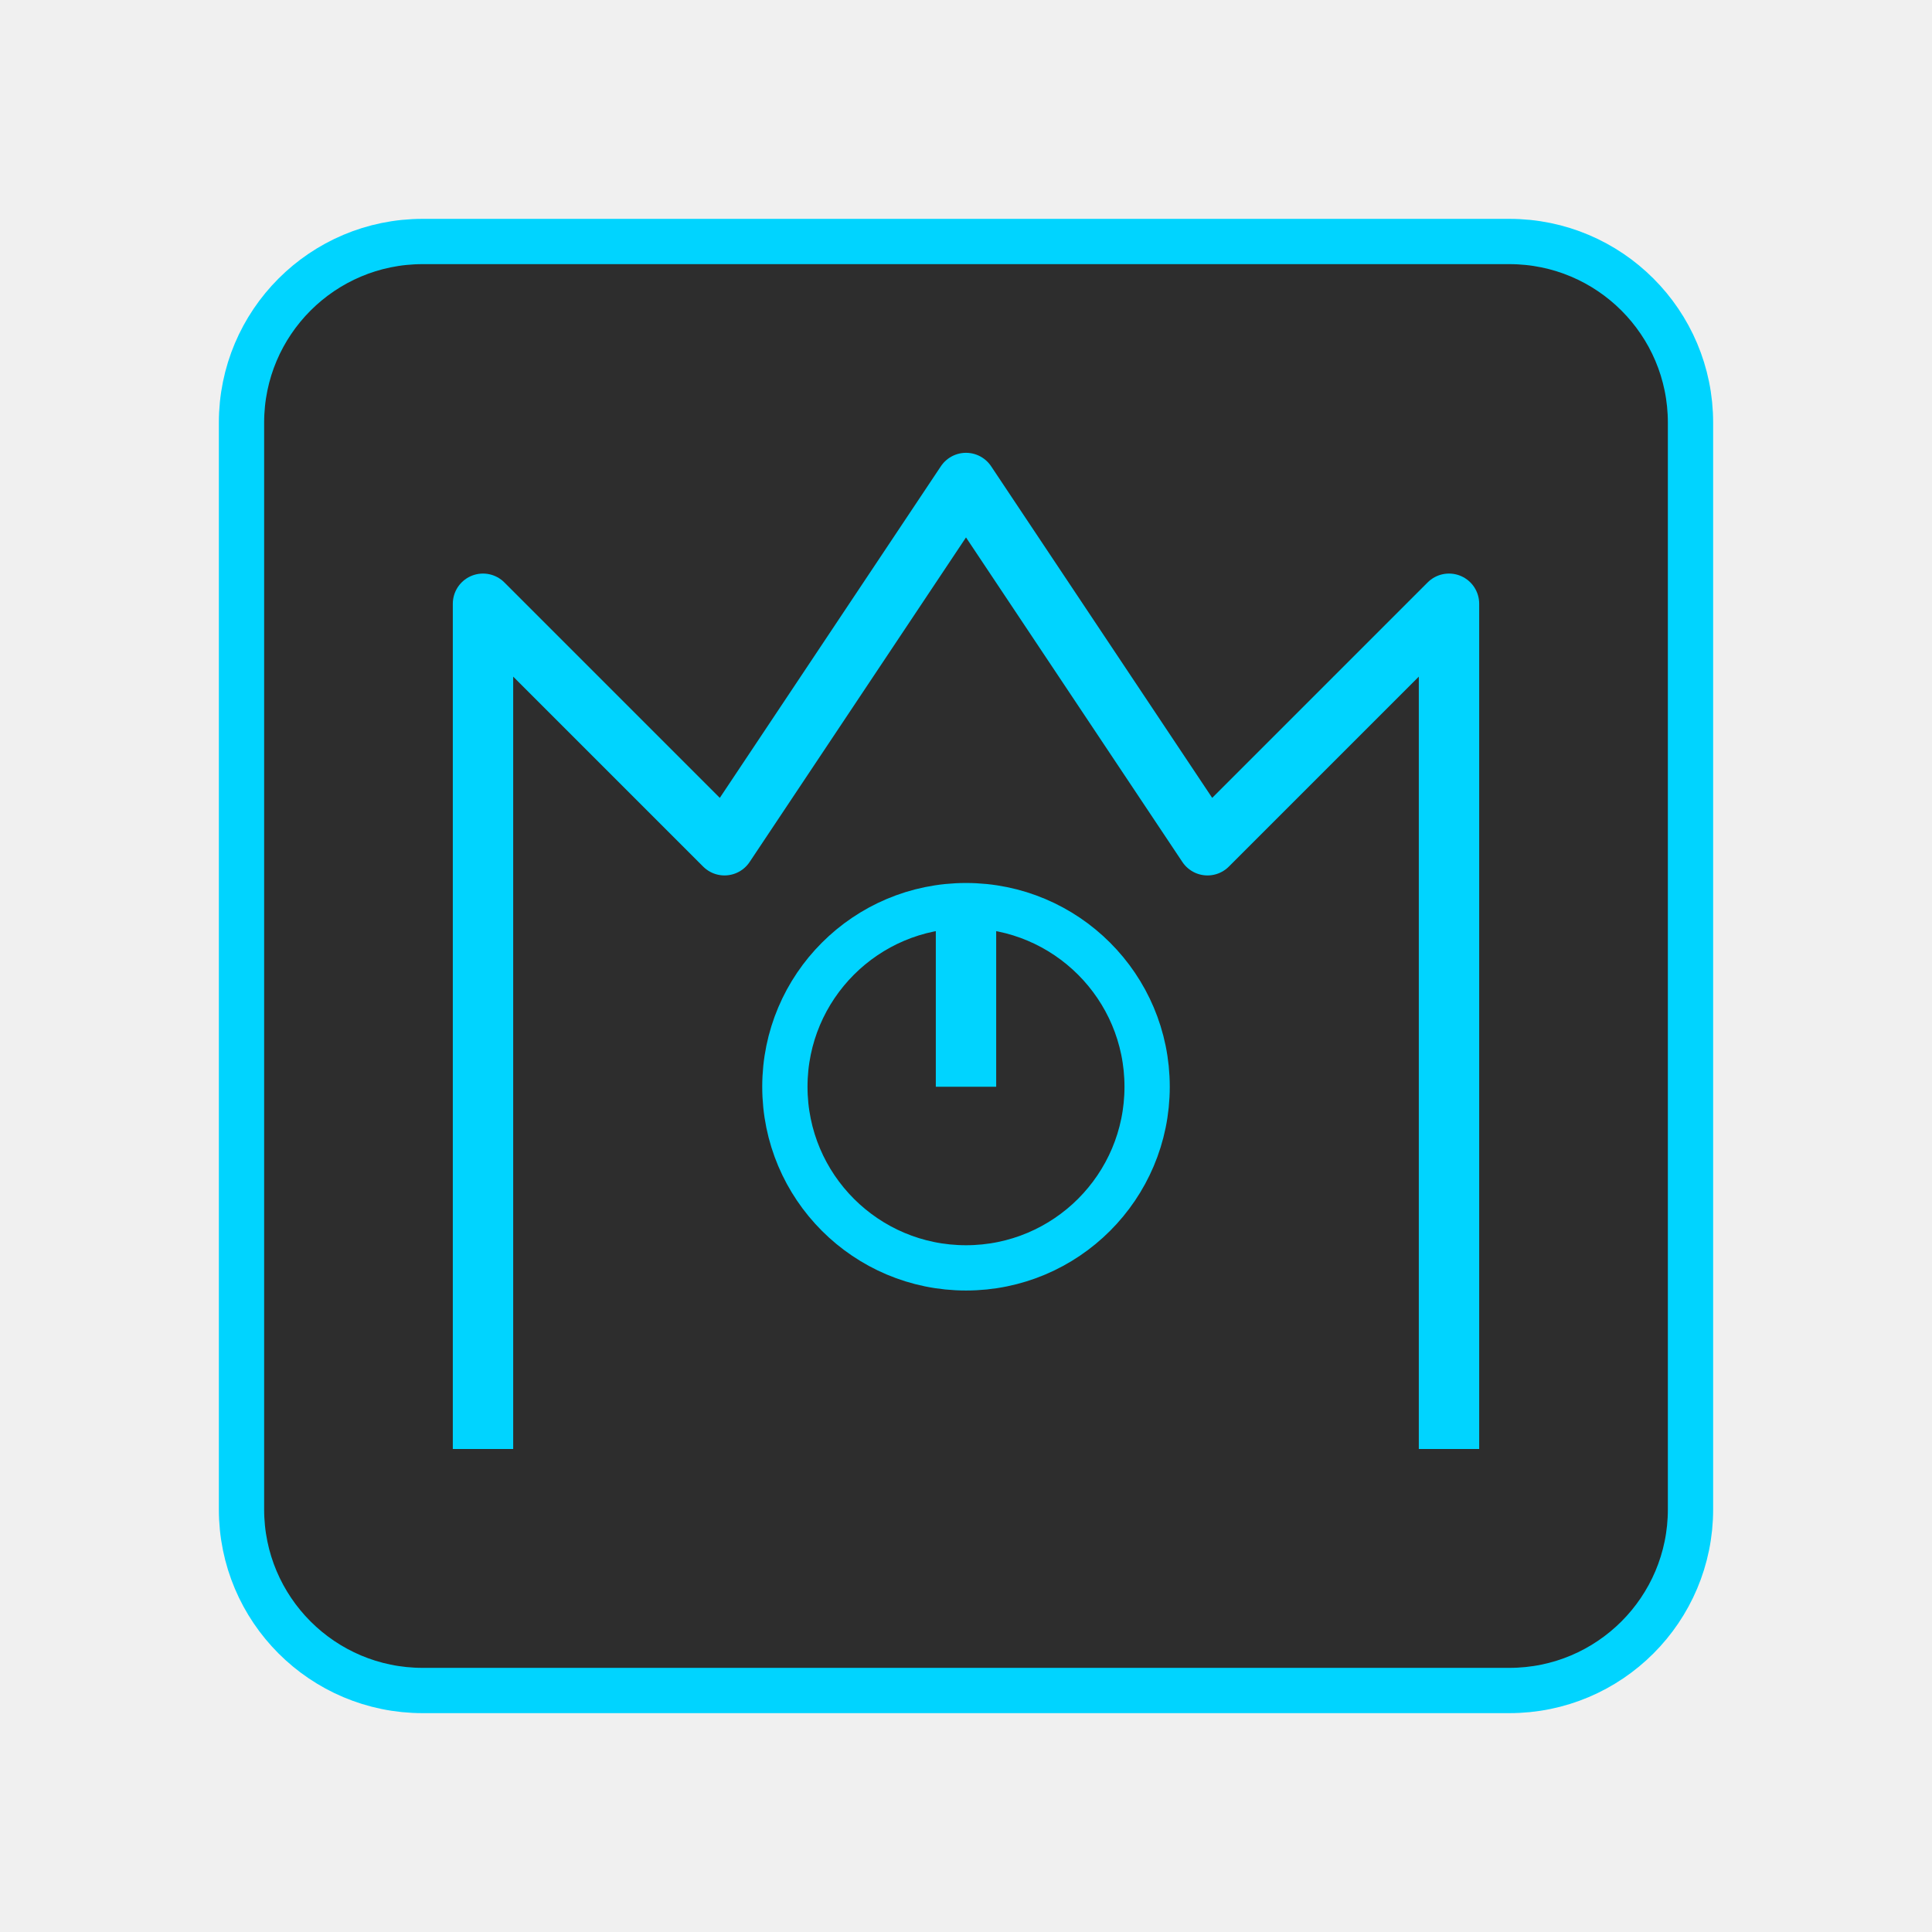
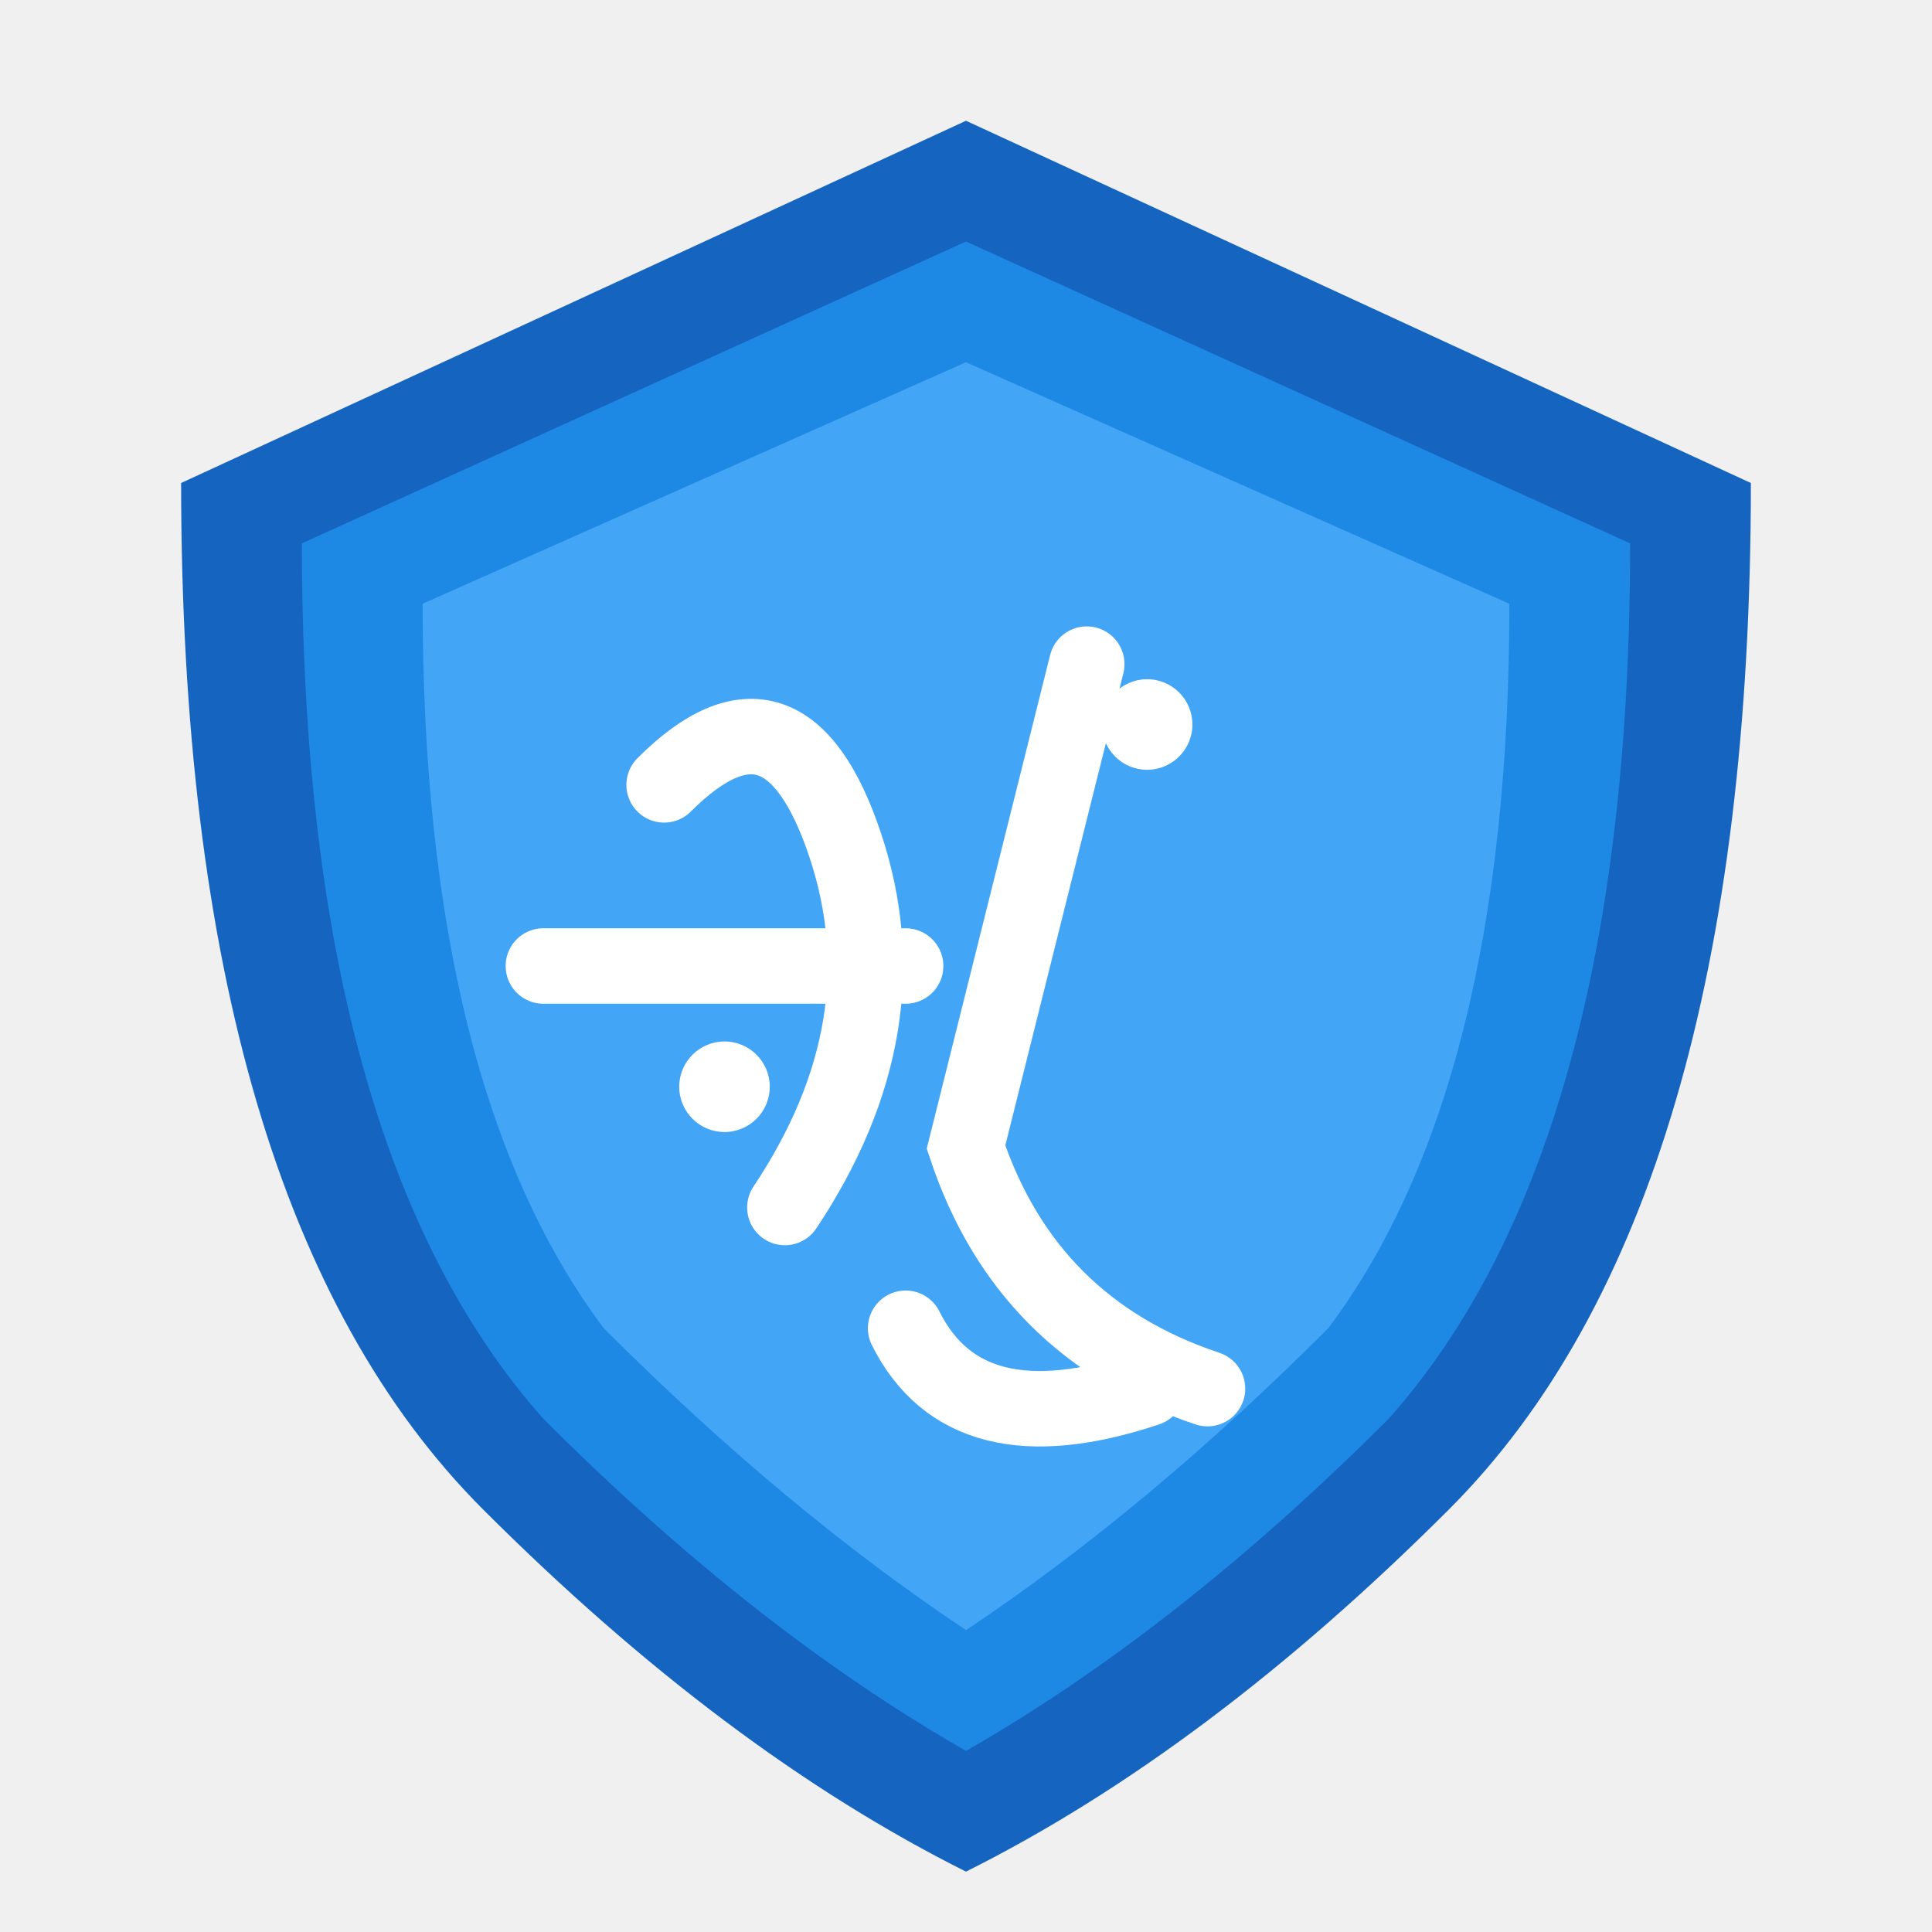
<svg xmlns="http://www.w3.org/2000/svg" viewBox="0 0 64 64" width="64" height="64">
-   <rect x="8" y="8" width="48" height="48" rx="6" fill="#2d2d2d" stroke="#00d4ff" stroke-width="1.5" />
-   <path d="M16 48 L16 20 L24 28 L32 16 L40 28 L48 20 L48 48" fill="none" stroke="#00d4ff" stroke-width="2" stroke-linejoin="round" />
-   <circle cx="32" cy="36" r="6" fill="none" stroke="#00d4ff" stroke-width="1.5" />
-   <line x1="32" y1="30" x2="32" y2="36" stroke="#00d4ff" stroke-width="2" />
+   <path d="M32 4 L58 16 Q58 40 48 50 Q40 58 32 62 Q24 58 16 50 Q6 40 6 16 Z" fill="#1565C0" />
+   <path d="M32 8 L54 18 Q54 38 46 47 Q39 54 32 58 Q25 54 18 47 Q10 38 10 18 Z" fill="#1E88E5" />
+   <path d="M32 12 L50 20 Q50 36 44 44 Q38 50 32 54 Q26 50 20 44 Q14 36 14 20 Z" fill="#42A5F5" />
+   <path d="M22 26 Q26 22 28 28 Q30 34 26 40" fill="none" stroke="white" stroke-width="2.5" stroke-linecap="round" />
+   <path d="M18 32 L30 32" stroke="white" stroke-width="2.5" stroke-linecap="round" />
+   <path d="M36 22 L32 38 Q34 44 40 46" fill="none" stroke="white" stroke-width="2.5" stroke-linecap="round" />
+   <path d="M30 44 Q32 48 38 46" fill="none" stroke="white" stroke-width="2.5" stroke-linecap="round" />
+   <circle cx="38" cy="24" r="1.5" fill="white" />
+   <circle cx="24" cy="36" r="1.5" fill="white" />
</svg>
